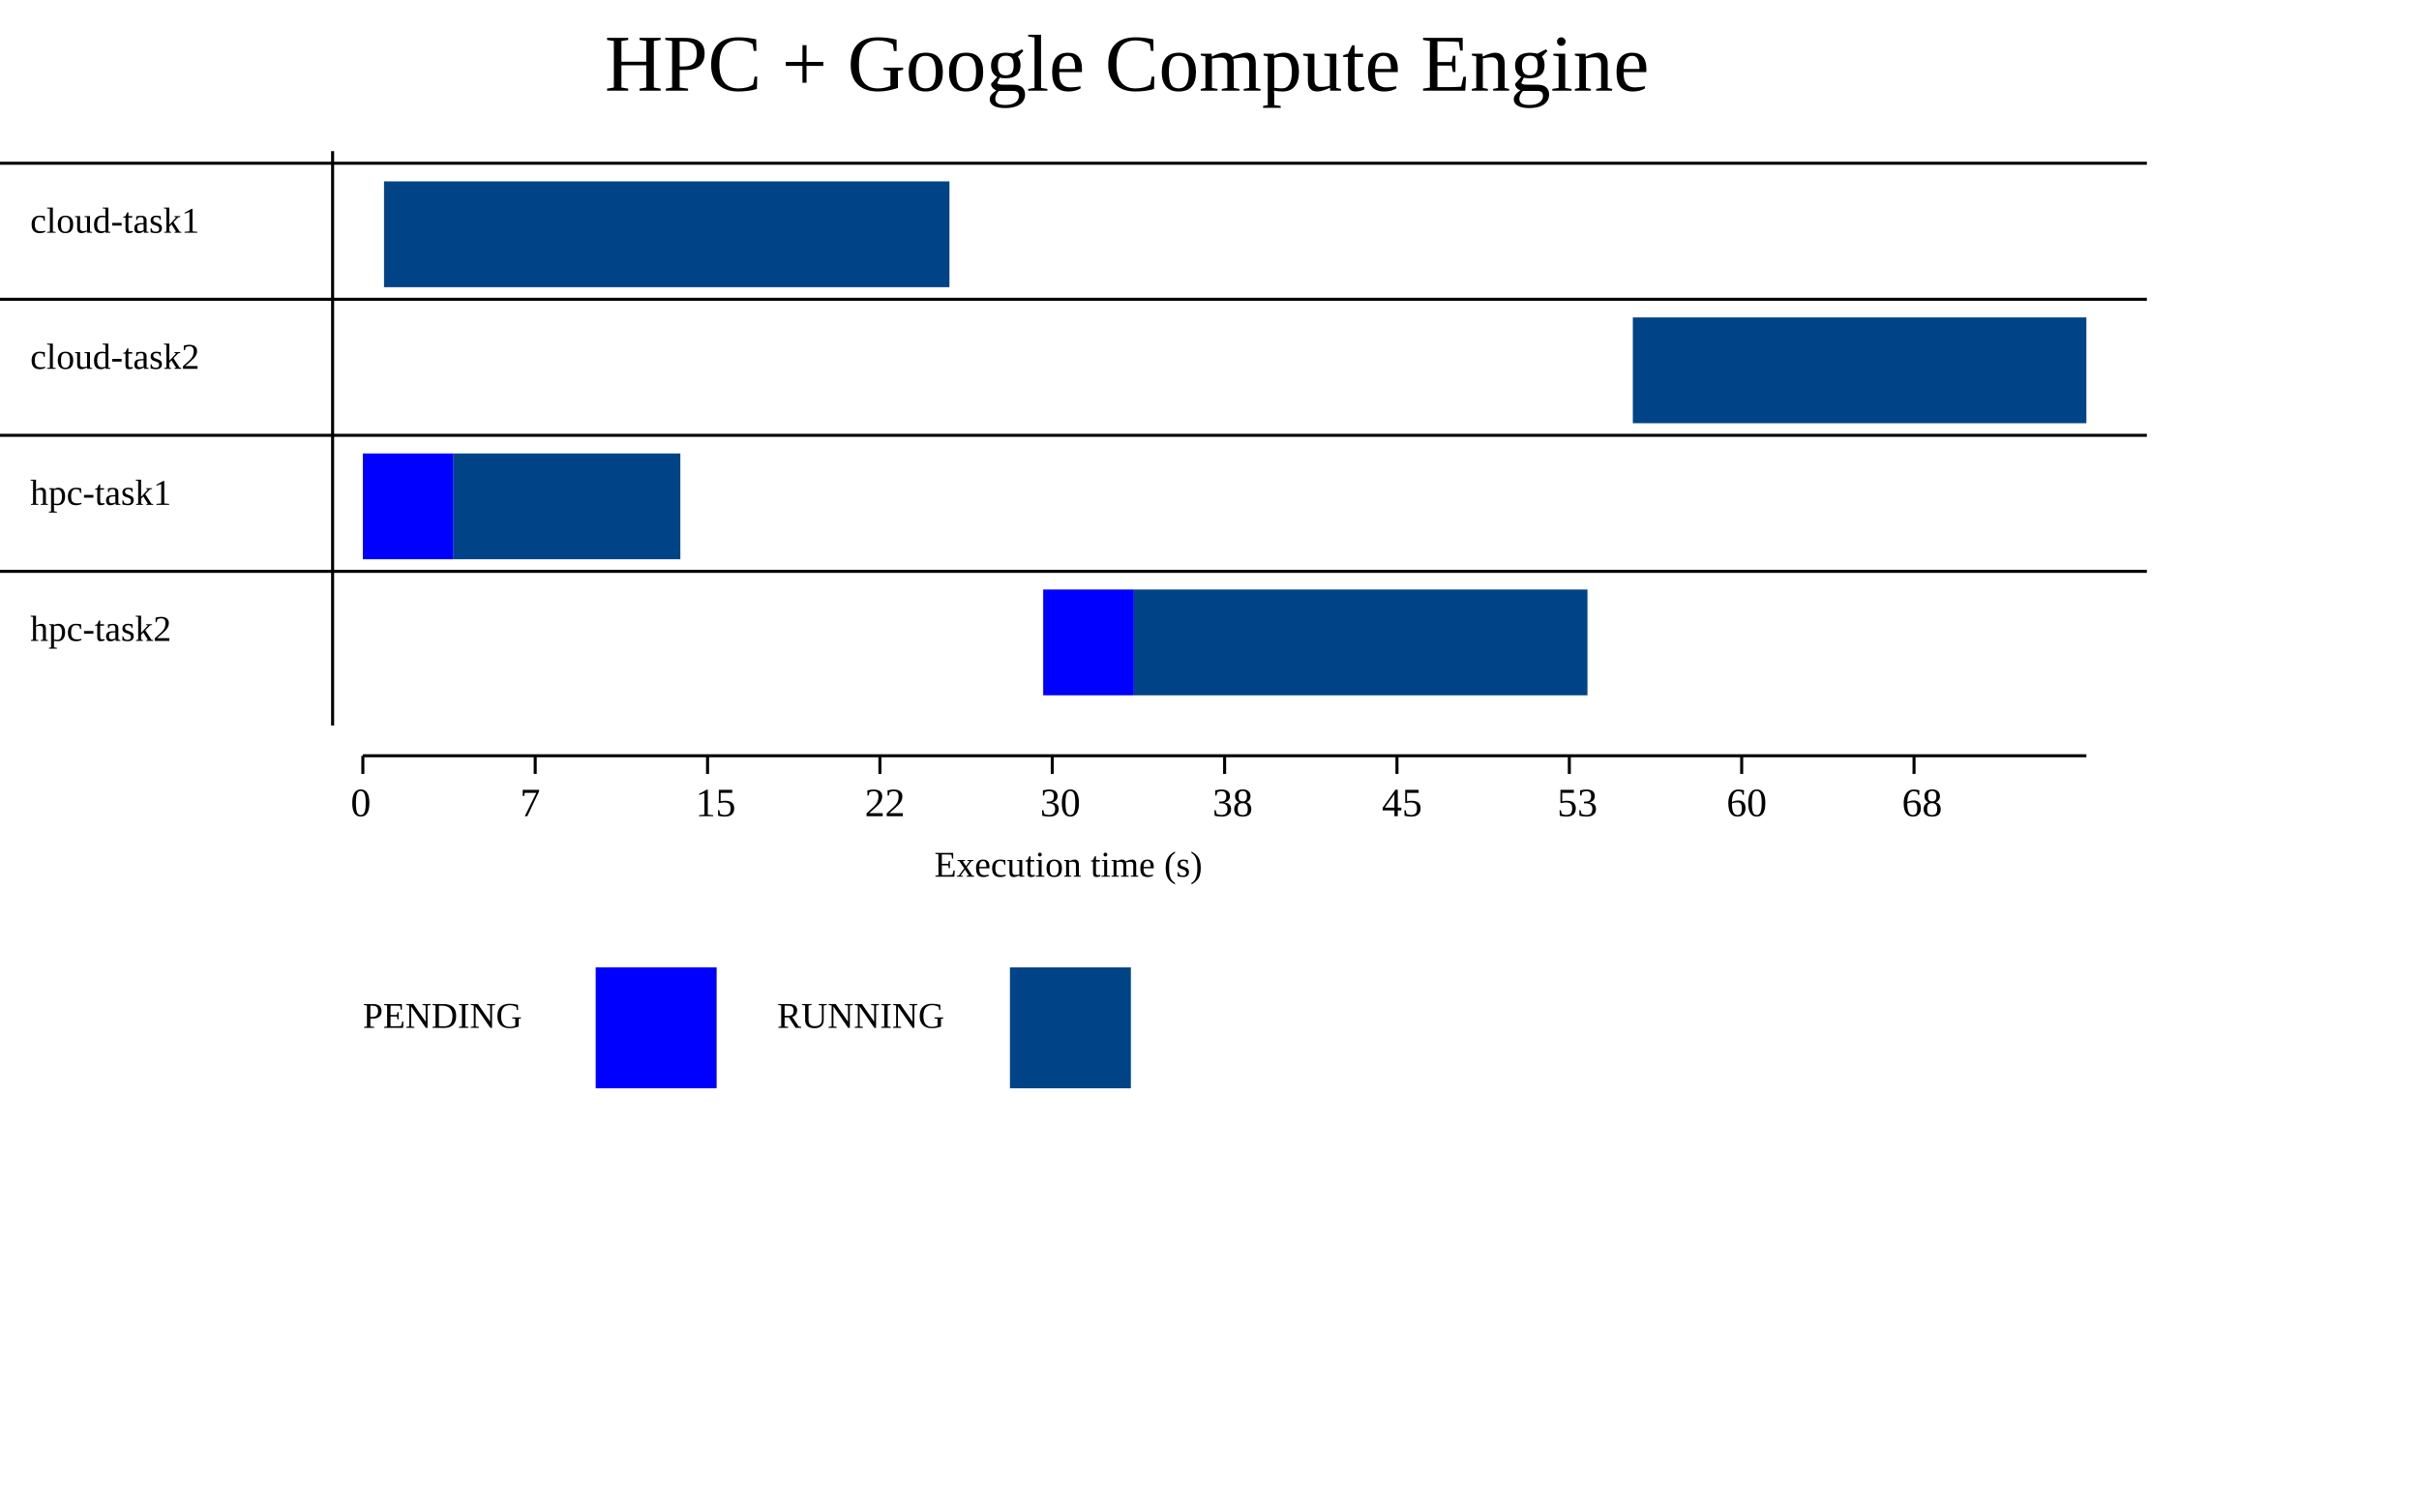
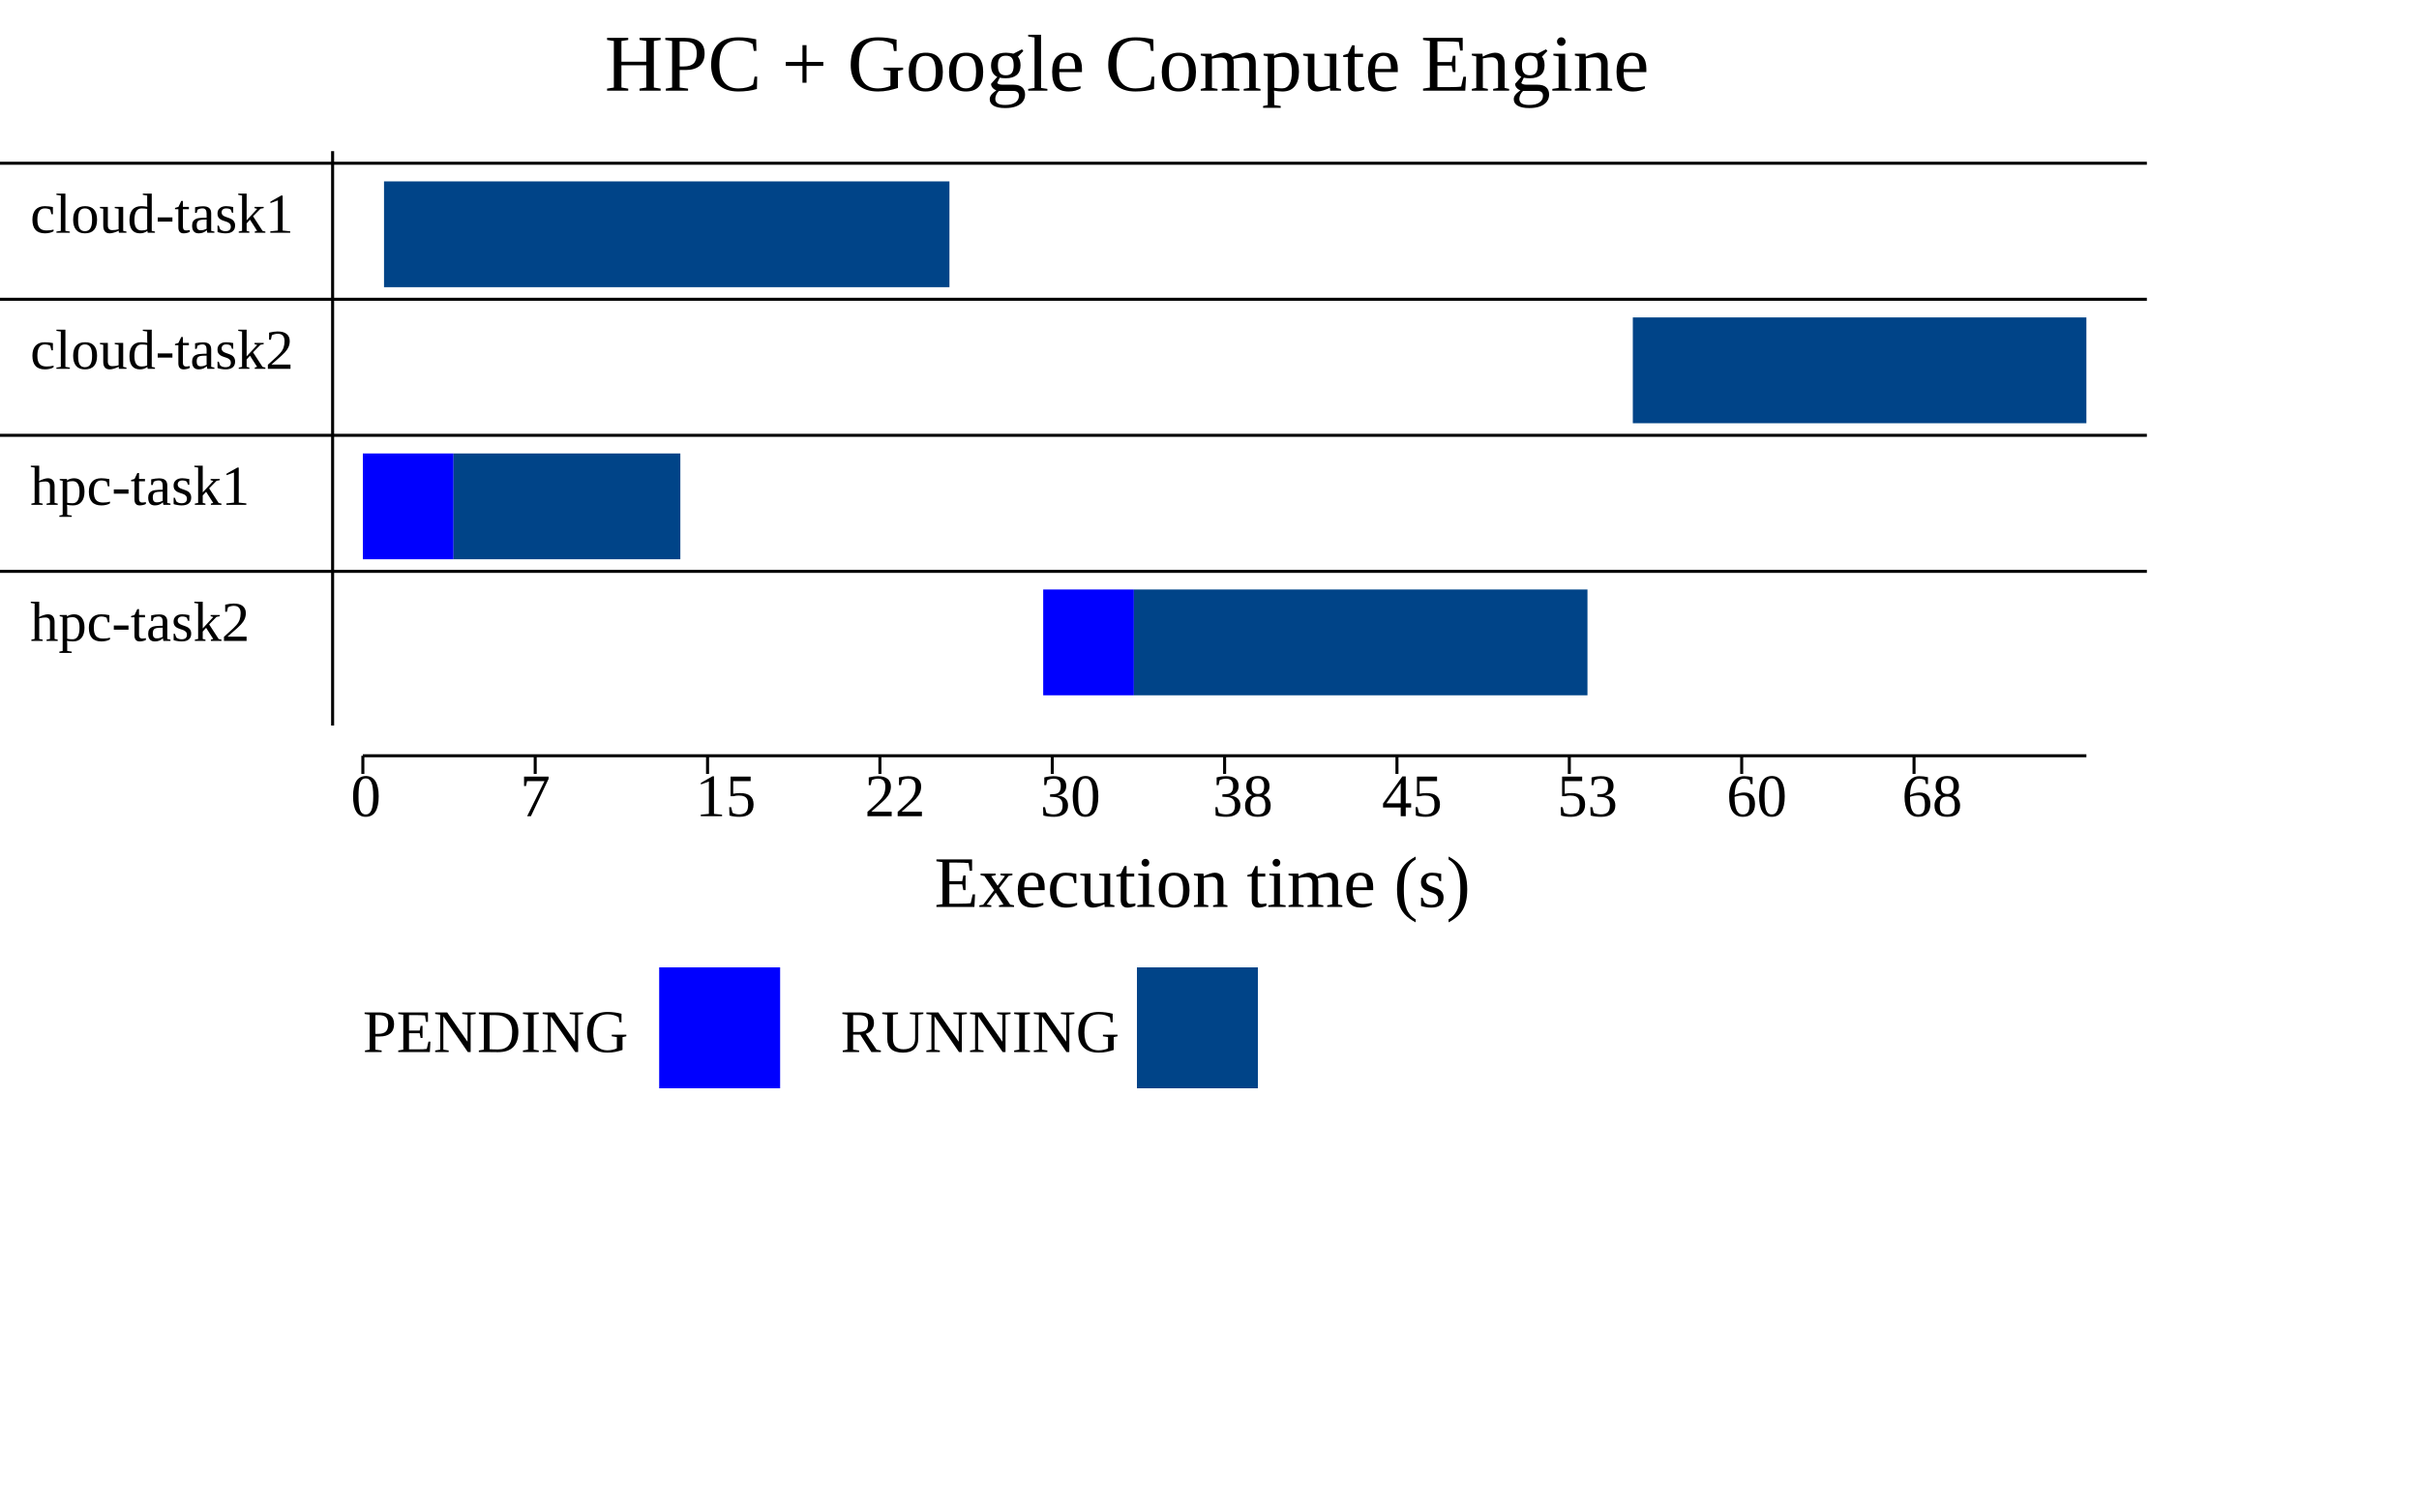
<svg xmlns="http://www.w3.org/2000/svg" width="800" height="500">
  <g transform="None">
    <text x="200" y="30" style="font-size:20pt;">HPC + Google Compute Engine</text>
    <g transform="translate(120 320)">
-       <text x="0" y="20" style="">PENDING</text>
-       <rect x="77" y="0" width="40" height="40" fill="#0000ff">
+       <text x="0" y="28" style="font-size: 15pt;">PENDING</text>
+       <rect x="98" y="0" width="40" height="40" fill="#0000ff">
</rect>
-       <text x="137" y="20" style="">RUNNING</text>
-       <rect x="214" y="0" width="40" height="40" fill="#004488">
+       <text x="158" y="28" style="font-size: 15pt;">RUNNING</text>
+       <rect x="256" y="0" width="40" height="40" fill="#004488">
</rect>
    </g>
    <g transform="translate(0 50)">
-       <text x="10" y="117" style="">hpc-task1</text>
-       <text x="10" y="27" style="">cloud-task1</text>
-       <text x="10" y="162" style="">hpc-task2</text>
-       <text x="10" y="72" style="">cloud-task2</text>
+       <text x="10" y="117" style="font-size: 14pt;">hpc-task1</text>
+       <text x="10" y="27" style="font-size: 14pt;">cloud-task1</text>
+       <text x="10" y="162" style="font-size: 14pt;">hpc-task2</text>
+       <text x="10" y="72" style="font-size: 14pt;">cloud-task2</text>
      <path d="M0,94 L710,94 " style="stroke: #000000; stroke-width: 1px;" />
      <path d="M0,4 L710,4 " style="stroke: #000000; stroke-width: 1px;" />
      <path d="M0,139 L710,139 " style="stroke: #000000; stroke-width: 1px;" />
      <path d="M0,49 L710,49 " style="stroke: #000000; stroke-width: 1px;" />
      <path d="M110,0 L110,190 " style="stroke: #000000; stroke-width: 1px;" />
      <g transform="translate(110 0)">
        <rect x="10" y="100" width="30" height="35" fill="#0000ff">
</rect>
        <rect x="40" y="100" width="75" height="35" fill="#004488">
</rect>
        <rect x="17" y="10" width="0" height="35" fill="#0000ff">
</rect>
        <rect x="17" y="10" width="187" height="35" fill="#004488">
</rect>
        <rect x="235" y="145" width="30" height="35" fill="#0000ff">
</rect>
        <rect x="265" y="145" width="150" height="35" fill="#004488">
</rect>
        <rect x="430" y="55" width="0" height="35" fill="#0000ff">
</rect>
        <rect x="430" y="55" width="150" height="35" fill="#004488">
</rect>
        <g transform="translate(0 200)">
          <path d="M10,0 L580,0" stroke="#000000" />
          <path d="M10.0,0 L10.0,6" stroke="#000000" />
-           <text x="6" y="20" style="font-size: 10pt">0</text>
+           <text x="6" y="20" style="font-size: 15pt;">0</text>
          <path d="M67,0 L67,6" stroke="#000000" />
-           <text x="62" y="20" style="font-size: 10pt">7</text>
+           <text x="62" y="20" style="font-size: 15pt;">7</text>
          <path d="M124,0 L124,6" stroke="#000000" />
-           <text x="120" y="20" style="font-size: 10pt">15</text>
+           <text x="120" y="20" style="font-size: 15pt;">15</text>
          <path d="M181,0 L181,6" stroke="#000000" />
-           <text x="176" y="20" style="font-size: 10pt">22</text>
+           <text x="176" y="20" style="font-size: 15pt;">22</text>
          <path d="M238,0 L238,6" stroke="#000000" />
-           <text x="234" y="20" style="font-size: 10pt">30</text>
+           <text x="234" y="20" style="font-size: 15pt;">30</text>
          <path d="M295.0,0 L295.0,6" stroke="#000000" />
-           <text x="291" y="20" style="font-size: 10pt">38</text>
+           <text x="291" y="20" style="font-size: 15pt;">38</text>
          <path d="M352,0 L352,6" stroke="#000000" />
-           <text x="347" y="20" style="font-size: 10pt">45</text>
+           <text x="347" y="20" style="font-size: 15pt;">45</text>
          <path d="M409,0 L409,6" stroke="#000000" />
-           <text x="405" y="20" style="font-size: 10pt">53</text>
+           <text x="405" y="20" style="font-size: 15pt;">53</text>
          <path d="M466,0 L466,6" stroke="#000000" />
-           <text x="461" y="20" style="font-size: 10pt">60</text>
+           <text x="461" y="20" style="font-size: 15pt;">60</text>
          <path d="M523,0 L523,6" stroke="#000000" />
-           <text x="519" y="20" style="font-size: 10pt">68</text>
-           <text x="199" y="40" style="">Execution time (s)</text>
+           <text x="519" y="20" style="font-size: 15pt;">68</text>
+           <text x="199" y="50" style="font-size: 18pt;">Execution time (s)</text>
        </g>
      </g>
    </g>
  </g>
</svg>
